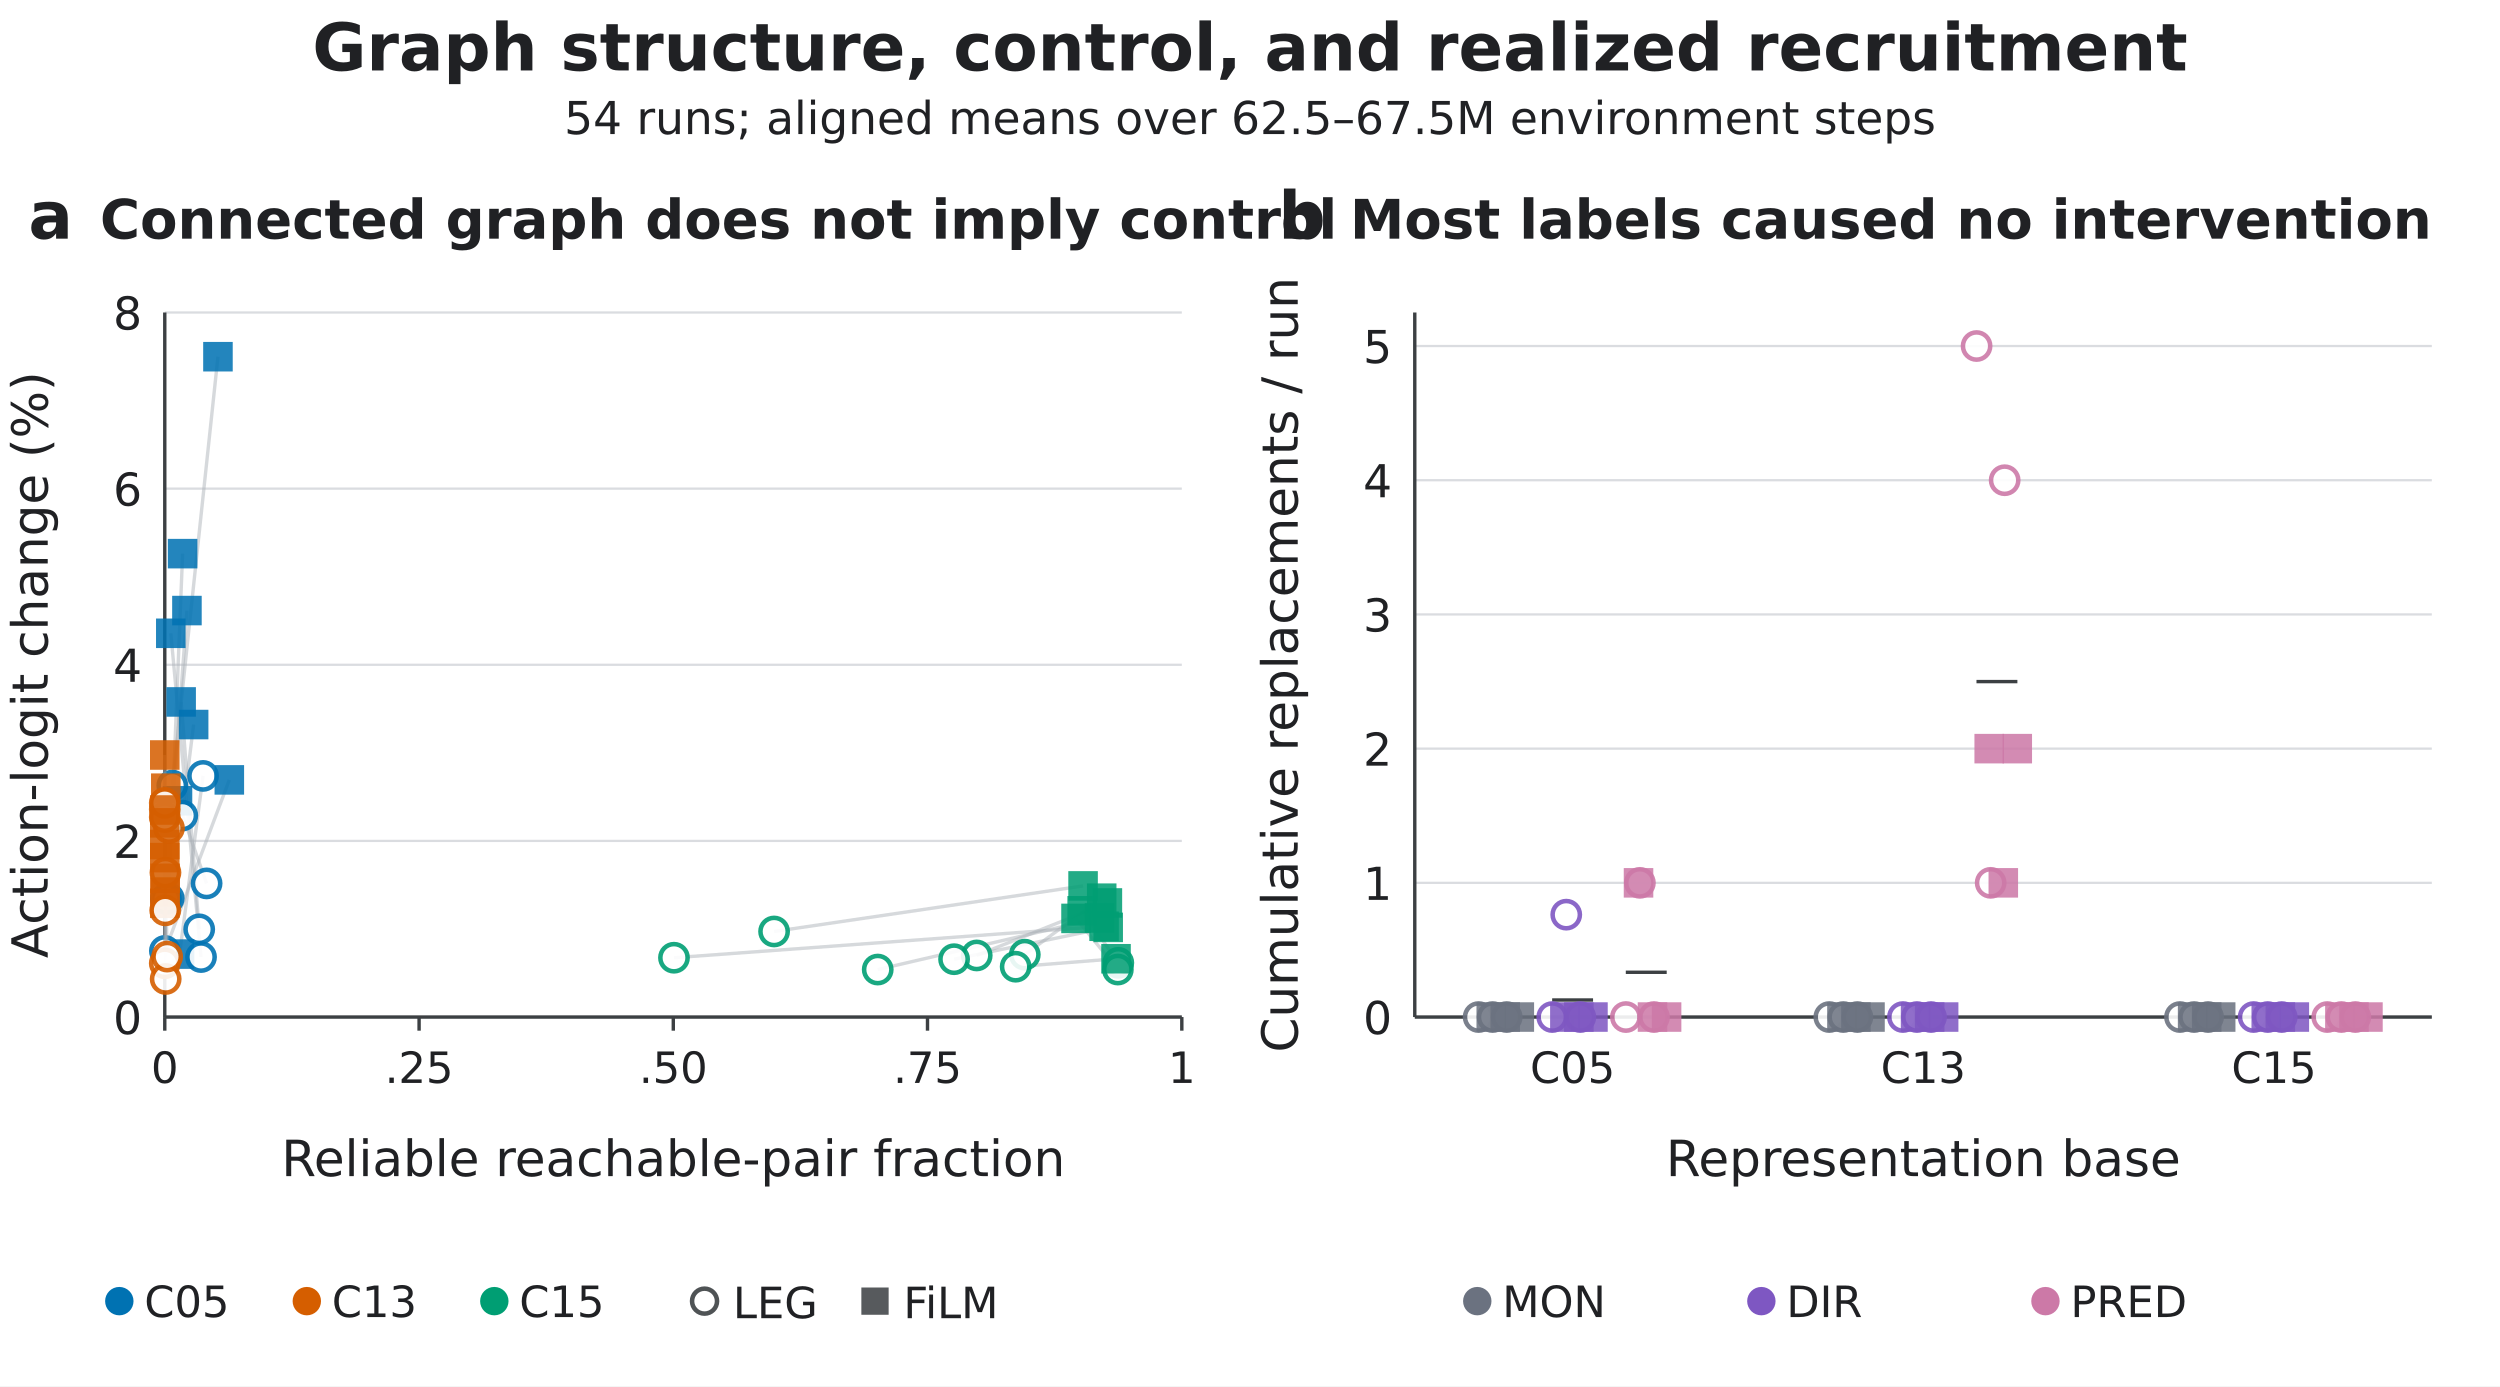
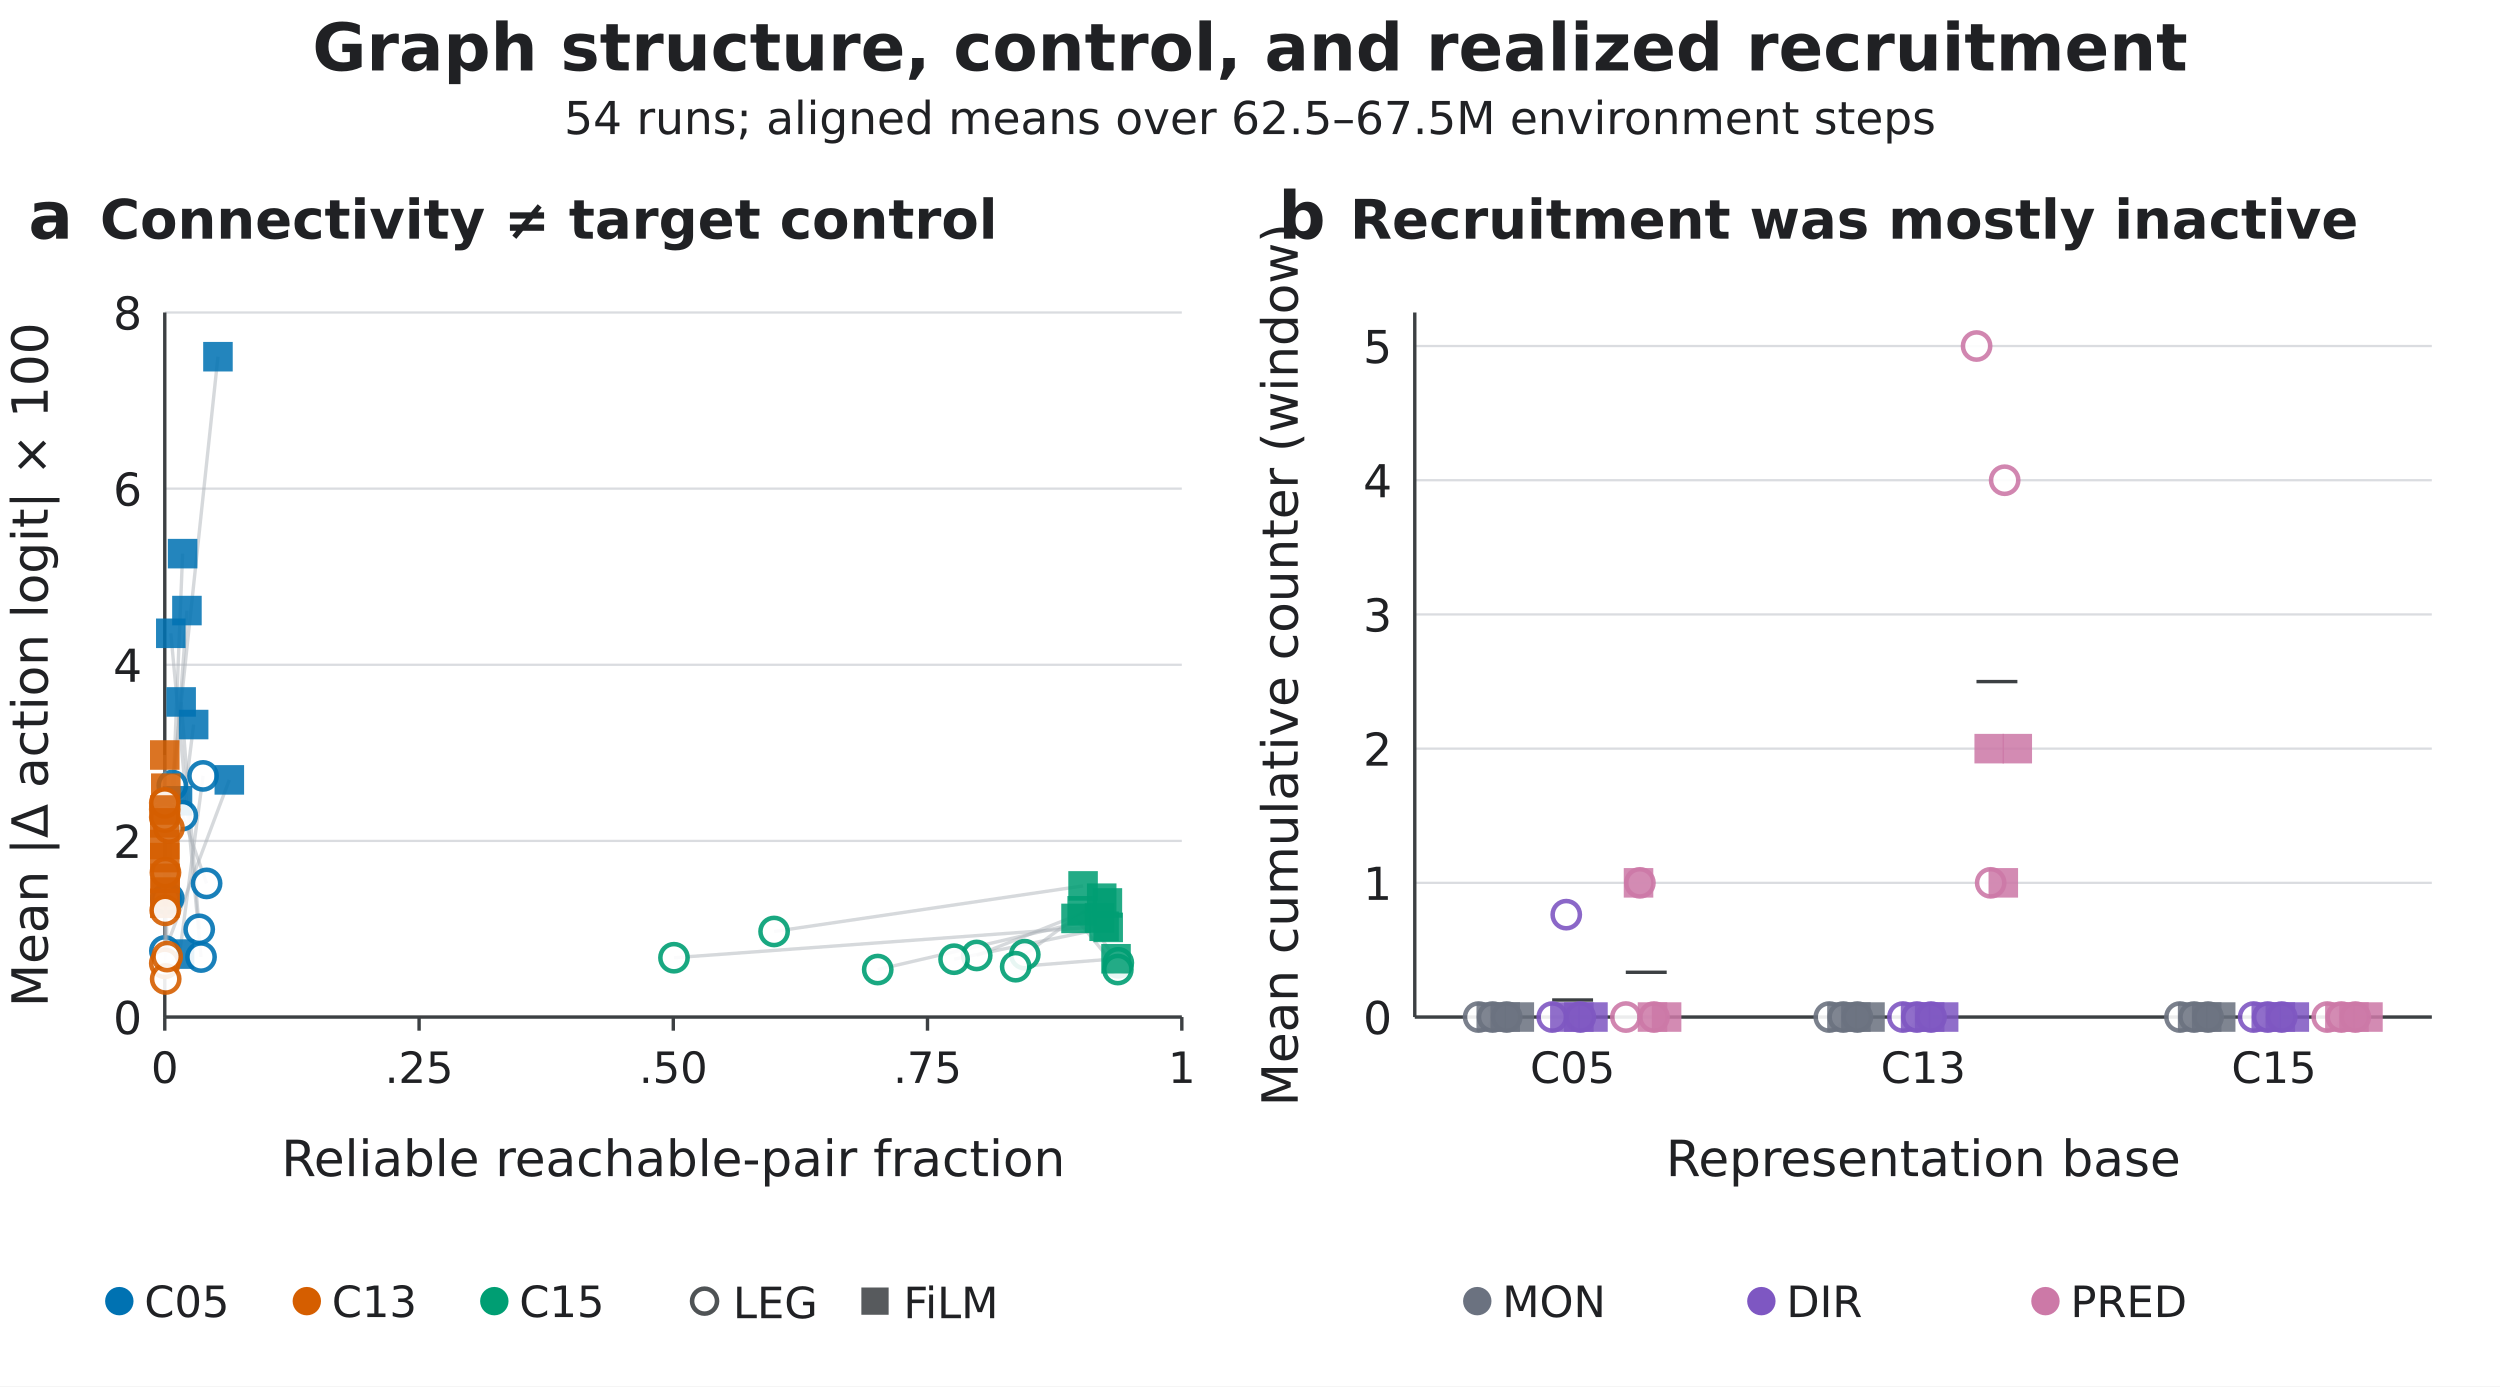
<svg xmlns="http://www.w3.org/2000/svg" width="2200" height="1220" viewBox="0 0 2200 1220">
  <rect width="100%" height="100%" fill="white" />
  <style>text { font-family: "DejaVu Sans", sans-serif; fill: #202124; } .axis { stroke: #3C4043; stroke-width: 3; } .grid { stroke: #DADCE0; stroke-width: 2; } .pair { stroke: #AAB0B6; stroke-width: 3; opacity: 0.48; }</style>
  <text x="1100.0" y="62.0" font-size="58" text-anchor="middle" font-weight="700">Graph structure, control, and realized recruitment</text>
  <text x="1100.0" y="118.0" font-size="40" text-anchor="middle" font-weight="400" fill="#5F6368">54 runs; aligned means over 62.5–67.5M environment steps</text>
  <text x="25.0" y="210.0" font-size="58" text-anchor="start" font-weight="700">a</text>
-   <text x="88.0" y="210.0" font-size="48" text-anchor="start" font-weight="600">Connected graph does not imply control</text>
+   <text x="88.0" y="210.0" font-size="48" text-anchor="start" font-weight="600">Connectivity ≠ target control</text>
  <line x1="145.0" y1="895.0" x2="1040.0" y2="895.0" class="grid" />
  <text x="125.0" y="910.0" font-size="40" text-anchor="end" font-weight="400">0</text>
  <line x1="145.0" y1="740.0" x2="1040.0" y2="740.0" class="grid" />
  <text x="125.0" y="755.0" font-size="40" text-anchor="end" font-weight="400">2</text>
  <line x1="145.0" y1="585.0" x2="1040.0" y2="585.0" class="grid" />
  <text x="125.0" y="600.0" font-size="40" text-anchor="end" font-weight="400">4</text>
  <line x1="145.0" y1="430.0" x2="1040.0" y2="430.0" class="grid" />
  <text x="125.0" y="445.0" font-size="40" text-anchor="end" font-weight="400">6</text>
  <line x1="145.0" y1="275.0" x2="1040.0" y2="275.0" class="grid" />
  <text x="125.0" y="290.0" font-size="40" text-anchor="end" font-weight="400">8</text>
  <line x1="145.0" y1="895.0" x2="145.0" y2="907.0" class="axis" />
  <text x="145.0" y="953.0" font-size="38" text-anchor="middle" font-weight="400">0</text>
  <line x1="368.8" y1="895.0" x2="368.8" y2="907.0" class="axis" />
  <text x="368.8" y="953.0" font-size="38" text-anchor="middle" font-weight="400">.25</text>
  <line x1="592.5" y1="895.0" x2="592.5" y2="907.0" class="axis" />
  <text x="592.5" y="953.0" font-size="38" text-anchor="middle" font-weight="400">.50</text>
  <line x1="816.2" y1="895.0" x2="816.2" y2="907.0" class="axis" />
  <text x="816.2" y="953.0" font-size="38" text-anchor="middle" font-weight="400">.75</text>
  <line x1="1040.0" y1="895.0" x2="1040.0" y2="907.0" class="axis" />
  <text x="1040.0" y="953.0" font-size="38" text-anchor="middle" font-weight="400">1</text>
  <line x1="145.0" y1="275.0" x2="145.0" y2="895.0" class="axis" />
  <line x1="145.0" y1="895.0" x2="1040.0" y2="895.0" class="axis" />
  <text x="592.5" y="1035.0" font-size="44" text-anchor="middle" font-weight="400">Reliable reachable-pair fraction</text>
-   <text x="42.0" y="585.0" font-size="44" text-anchor="middle" font-weight="400" transform="rotate(-90 42 585.0)">Action-logit change (%)</text>
+   <text x="42.0" y="585.0" font-size="44" text-anchor="middle" font-weight="400" transform="rotate(-90 42 585.0)">Mean |Δ action logit| × 100</text>
  <line x1="146.0" y1="791.1" x2="164.5" y2="537.3" class="pair" />
  <line x1="148.5" y1="790.5" x2="160.7" y2="487.2" class="pair" />
  <line x1="160.4" y1="717.7" x2="170.4" y2="637.6" class="pair" />
  <line x1="175.3" y1="817.8" x2="159.4" y2="617.7" class="pair" />
  <line x1="151.6" y1="691.3" x2="191.8" y2="313.9" class="pair" />
  <line x1="145.1" y1="836.8" x2="201.8" y2="686.3" class="pair" />
  <line x1="178.7" y1="682.8" x2="158.0" y2="839.6" class="pair" />
  <line x1="181.8" y1="777.4" x2="156.2" y2="704.7" class="pair" />
  <line x1="176.9" y1="842.2" x2="150.3" y2="557.3" class="pair" />
  <circle cx="148.5" cy="790.5" r="12.0" fill="white" stroke="#0072B2" stroke-width="4" opacity="0.9" />
  <circle cx="151.6" cy="691.3" r="12.0" fill="white" stroke="#0072B2" stroke-width="4" opacity="0.9" />
  <circle cx="181.8" cy="777.4" r="12.0" fill="white" stroke="#0072B2" stroke-width="4" opacity="0.9" />
  <rect x="148.7" y="475.2" width="24.0" height="24.0" fill="#0072B2" stroke="#0072B2" stroke-width="2" opacity="0.86" />
  <rect x="179.8" y="301.9" width="24.0" height="24.0" fill="#0072B2" stroke="#0072B2" stroke-width="2" opacity="0.86" />
  <rect x="144.2" y="692.7" width="24.0" height="24.0" fill="#0072B2" stroke="#0072B2" stroke-width="2" opacity="0.86" />
  <circle cx="146.0" cy="791.1" r="12.0" fill="white" stroke="#0072B2" stroke-width="4" opacity="0.9" />
  <circle cx="175.3" cy="817.8" r="12.0" fill="white" stroke="#0072B2" stroke-width="4" opacity="0.9" />
  <circle cx="178.7" cy="682.8" r="12.0" fill="white" stroke="#0072B2" stroke-width="4" opacity="0.9" />
  <rect x="152.5" y="525.3" width="24.0" height="24.0" fill="#0072B2" stroke="#0072B2" stroke-width="2" opacity="0.86" />
  <rect x="147.4" y="605.7" width="24.0" height="24.0" fill="#0072B2" stroke="#0072B2" stroke-width="2" opacity="0.86" />
  <rect x="146.0" y="827.6" width="24.0" height="24.0" fill="#0072B2" stroke="#0072B2" stroke-width="2" opacity="0.86" />
  <circle cx="160.4" cy="717.7" r="12.0" fill="white" stroke="#0072B2" stroke-width="4" opacity="0.9" />
  <circle cx="145.1" cy="836.8" r="12.0" fill="white" stroke="#0072B2" stroke-width="4" opacity="0.9" />
  <circle cx="176.9" cy="842.2" r="12.0" fill="white" stroke="#0072B2" stroke-width="4" opacity="0.9" />
  <rect x="158.4" y="625.6" width="24.0" height="24.0" fill="#0072B2" stroke="#0072B2" stroke-width="2" opacity="0.86" />
  <rect x="189.8" y="674.3" width="24.0" height="24.0" fill="#0072B2" stroke="#0072B2" stroke-width="2" opacity="0.86" />
  <rect x="138.3" y="545.3" width="24.0" height="24.0" fill="#0072B2" stroke="#0072B2" stroke-width="2" opacity="0.86" />
  <line x1="148.7" y1="728.7" x2="145.3" y2="785.0" class="pair" />
  <line x1="145.0" y1="847.7" x2="145.9" y2="693.6" class="pair" />
  <line x1="145.0" y1="719.1" x2="145.0" y2="712.8" class="pair" />
  <line x1="145.8" y1="861.5" x2="145.0" y2="664.4" class="pair" />
  <line x1="145.0" y1="712.2" x2="145.3" y2="772.9" class="pair" />
  <line x1="145.4" y1="801.1" x2="145.0" y2="754.7" class="pair" />
  <line x1="147.1" y1="841.8" x2="145.0" y2="743.2" class="pair" />
  <line x1="145.6" y1="767.9" x2="145.0" y2="794.9" class="pair" />
  <line x1="145.0" y1="706.6" x2="145.0" y2="724.1" class="pair" />
  <circle cx="145.0" cy="847.7" r="12.0" fill="white" stroke="#D55E00" stroke-width="4" opacity="0.9" />
  <circle cx="145.0" cy="712.2" r="12.0" fill="white" stroke="#D55E00" stroke-width="4" opacity="0.9" />
  <circle cx="145.6" cy="767.9" r="12.0" fill="white" stroke="#D55E00" stroke-width="4" opacity="0.9" />
  <rect x="133.9" y="681.6" width="24.0" height="24.0" fill="#D55E00" stroke="#D55E00" stroke-width="2" opacity="0.86" />
  <rect x="133.3" y="760.9" width="24.0" height="24.0" fill="#D55E00" stroke="#D55E00" stroke-width="2" opacity="0.86" />
  <rect x="133.0" y="782.9" width="24.0" height="24.0" fill="#D55E00" stroke="#D55E00" stroke-width="2" opacity="0.86" />
  <circle cx="148.7" cy="728.7" r="12.0" fill="white" stroke="#D55E00" stroke-width="4" opacity="0.9" />
  <circle cx="145.8" cy="861.5" r="12.0" fill="white" stroke="#D55E00" stroke-width="4" opacity="0.9" />
  <circle cx="147.1" cy="841.8" r="12.0" fill="white" stroke="#D55E00" stroke-width="4" opacity="0.9" />
  <rect x="133.3" y="773.0" width="24.0" height="24.0" fill="#D55E00" stroke="#D55E00" stroke-width="2" opacity="0.86" />
  <rect x="133.0" y="652.4" width="24.0" height="24.0" fill="#D55E00" stroke="#D55E00" stroke-width="2" opacity="0.86" />
  <rect x="133.0" y="731.2" width="24.0" height="24.0" fill="#D55E00" stroke="#D55E00" stroke-width="2" opacity="0.86" />
  <circle cx="145.0" cy="719.1" r="12.0" fill="white" stroke="#D55E00" stroke-width="4" opacity="0.9" />
  <circle cx="145.4" cy="801.1" r="12.0" fill="white" stroke="#D55E00" stroke-width="4" opacity="0.9" />
  <circle cx="145.0" cy="706.6" r="12.0" fill="white" stroke="#D55E00" stroke-width="4" opacity="0.9" />
  <rect x="133.0" y="700.8" width="24.0" height="24.0" fill="#D55E00" stroke="#D55E00" stroke-width="2" opacity="0.86" />
  <rect x="133.0" y="742.7" width="24.0" height="24.0" fill="#D55E00" stroke="#D55E00" stroke-width="2" opacity="0.86" />
  <rect x="133.0" y="712.1" width="24.0" height="24.0" fill="#D55E00" stroke="#D55E00" stroke-width="2" opacity="0.86" />
  <line x1="859.5" y1="840.8" x2="974.5" y2="794.6" class="pair" />
  <line x1="984.1" y1="847.3" x2="952.3" y2="801.5" class="pair" />
  <line x1="839.6" y1="844.1" x2="975.2" y2="816.1" class="pair" />
  <line x1="983.7" y1="853.2" x2="946.9" y2="808.2" class="pair" />
  <line x1="901.8" y1="840.1" x2="969.5" y2="790.4" class="pair" />
  <line x1="772.4" y1="853.2" x2="967.6" y2="807.8" class="pair" />
  <line x1="593.1" y1="842.8" x2="971.6" y2="815.1" class="pair" />
  <line x1="681.2" y1="819.7" x2="953.1" y2="779.6" class="pair" />
  <line x1="893.8" y1="850.7" x2="982.1" y2="843.7" class="pair" />
  <circle cx="984.1" cy="847.3" r="12.0" fill="white" stroke="#009E73" stroke-width="4" opacity="0.9" />
  <circle cx="901.8" cy="840.1" r="12.0" fill="white" stroke="#009E73" stroke-width="4" opacity="0.9" />
  <circle cx="681.2" cy="819.7" r="12.0" fill="white" stroke="#009E73" stroke-width="4" opacity="0.9" />
  <rect x="940.3" y="789.5" width="24.0" height="24.0" fill="#009E73" stroke="#009E73" stroke-width="2" opacity="0.86" />
  <rect x="957.5" y="778.4" width="24.0" height="24.0" fill="#009E73" stroke="#009E73" stroke-width="2" opacity="0.86" />
  <rect x="941.1" y="767.6" width="24.0" height="24.0" fill="#009E73" stroke="#009E73" stroke-width="2" opacity="0.86" />
  <circle cx="859.5" cy="840.8" r="12.0" fill="white" stroke="#009E73" stroke-width="4" opacity="0.9" />
  <circle cx="983.7" cy="853.2" r="12.0" fill="white" stroke="#009E73" stroke-width="4" opacity="0.9" />
  <circle cx="593.1" cy="842.8" r="12.0" fill="white" stroke="#009E73" stroke-width="4" opacity="0.9" />
  <rect x="962.5" y="782.6" width="24.0" height="24.0" fill="#009E73" stroke="#009E73" stroke-width="2" opacity="0.86" />
  <rect x="934.9" y="796.2" width="24.0" height="24.0" fill="#009E73" stroke="#009E73" stroke-width="2" opacity="0.86" />
  <rect x="959.6" y="803.1" width="24.0" height="24.0" fill="#009E73" stroke="#009E73" stroke-width="2" opacity="0.86" />
  <circle cx="839.6" cy="844.1" r="12.0" fill="white" stroke="#009E73" stroke-width="4" opacity="0.9" />
  <circle cx="772.4" cy="853.2" r="12.0" fill="white" stroke="#009E73" stroke-width="4" opacity="0.9" />
  <circle cx="893.8" cy="850.7" r="12.0" fill="white" stroke="#009E73" stroke-width="4" opacity="0.9" />
  <rect x="963.2" y="804.1" width="24.0" height="24.0" fill="#009E73" stroke="#009E73" stroke-width="2" opacity="0.86" />
  <rect x="955.6" y="795.8" width="24.0" height="24.0" fill="#009E73" stroke="#009E73" stroke-width="2" opacity="0.86" />
  <rect x="970.1" y="831.7" width="24.0" height="24.0" fill="#009E73" stroke="#009E73" stroke-width="2" opacity="0.86" />
  <text x="1125.0" y="210.0" font-size="58" text-anchor="start" font-weight="700">b</text>
-   <text x="1188.0" y="210.0" font-size="48" text-anchor="start" font-weight="600">Most labels caused no intervention</text>
+   <text x="1188.0" y="210.0" font-size="48" text-anchor="start" font-weight="600">Recruitment was mostly inactive</text>
  <line x1="1245.0" y1="895.0" x2="2140.0" y2="895.0" class="grid" />
  <text x="1225.0" y="910.0" font-size="40" text-anchor="end" font-weight="400">0</text>
  <line x1="1245.0" y1="776.9" x2="2140.0" y2="776.9" class="grid" />
  <text x="1225.0" y="791.9" font-size="40" text-anchor="end" font-weight="400">1</text>
  <line x1="1245.0" y1="658.8" x2="2140.0" y2="658.8" class="grid" />
  <text x="1225.0" y="673.8" font-size="40" text-anchor="end" font-weight="400">2</text>
  <line x1="1245.0" y1="540.7" x2="2140.0" y2="540.7" class="grid" />
  <text x="1225.0" y="555.7" font-size="40" text-anchor="end" font-weight="400">3</text>
  <line x1="1245.0" y1="422.6" x2="2140.0" y2="422.6" class="grid" />
  <text x="1225.0" y="437.6" font-size="40" text-anchor="end" font-weight="400">4</text>
  <line x1="1245.0" y1="304.5" x2="2140.0" y2="304.5" class="grid" />
  <text x="1225.0" y="319.5" font-size="40" text-anchor="end" font-weight="400">5</text>
  <line x1="1383.9" y1="895.0" x2="1383.9" y2="907.0" class="axis" />
  <text x="1383.9" y="953.0" font-size="38" text-anchor="middle" font-weight="400">C05</text>
  <line x1="1692.5" y1="895.0" x2="1692.5" y2="907.0" class="axis" />
  <text x="1692.5" y="953.0" font-size="38" text-anchor="middle" font-weight="400">C13</text>
  <line x1="2001.1" y1="895.0" x2="2001.1" y2="907.0" class="axis" />
  <text x="2001.1" y="953.0" font-size="38" text-anchor="middle" font-weight="400">C15</text>
  <line x1="1245.0" y1="275.0" x2="1245.0" y2="895.0" class="axis" />
  <line x1="1245.0" y1="895.0" x2="2140.0" y2="895.0" class="axis" />
  <text x="1692.5" y="1035.0" font-size="44" text-anchor="middle" font-weight="400">Representation base</text>
-   <text x="1142.0" y="585.0" font-size="44" text-anchor="middle" font-weight="400" transform="rotate(-90 1142 585.0)">Cumulative replacements / run</text>
+   <text x="1142.0" y="585.0" font-size="44" text-anchor="middle" font-weight="400" transform="rotate(-90 1142 585.0)">Mean cumulative counter (window)</text>
  <line x1="1301.1" y1="895.0" x2="1337.1" y2="895.0" class="axis" stroke="#6B7280" stroke-width="7" />
  <circle cx="1301.2" cy="895.0" r="12.0" fill="white" stroke="#6B7280" stroke-width="4" opacity="0.9" />
  <circle cx="1313.5" cy="895.0" r="12.0" fill="white" stroke="#6B7280" stroke-width="4" opacity="0.9" />
  <circle cx="1325.9" cy="895.0" r="12.0" fill="white" stroke="#6B7280" stroke-width="4" opacity="0.9" />
  <rect x="1300.3" y="883.0" width="24.0" height="24.0" fill="#6B7280" stroke="#6B7280" stroke-width="2" opacity="0.86" />
  <rect x="1312.6" y="883.0" width="24.0" height="24.0" fill="#6B7280" stroke="#6B7280" stroke-width="2" opacity="0.86" />
  <rect x="1325.0" y="883.0" width="24.0" height="24.0" fill="#6B7280" stroke="#6B7280" stroke-width="2" opacity="0.86" />
  <line x1="1365.9" y1="880.0" x2="1401.9" y2="880.0" class="axis" stroke="#7E57C2" stroke-width="7" />
  <circle cx="1366.0" cy="895.0" r="12.0" fill="white" stroke="#7E57C2" stroke-width="4" opacity="0.9" />
  <circle cx="1378.3" cy="804.9" r="12.0" fill="white" stroke="#7E57C2" stroke-width="4" opacity="0.9" />
  <circle cx="1390.7" cy="895.0" r="12.0" fill="white" stroke="#7E57C2" stroke-width="4" opacity="0.9" />
  <rect x="1365.1" y="883.0" width="24.0" height="24.0" fill="#7E57C2" stroke="#7E57C2" stroke-width="2" opacity="0.86" />
  <rect x="1377.4" y="883.0" width="24.0" height="24.0" fill="#7E57C2" stroke="#7E57C2" stroke-width="2" opacity="0.86" />
  <rect x="1389.8" y="883.0" width="24.0" height="24.0" fill="#7E57C2" stroke="#7E57C2" stroke-width="2" opacity="0.86" />
  <line x1="1430.7" y1="855.6" x2="1466.7" y2="855.6" class="axis" stroke="#CC79A7" stroke-width="7" />
  <circle cx="1430.8" cy="895.0" r="12.0" fill="white" stroke="#CC79A7" stroke-width="4" opacity="0.9" />
  <circle cx="1443.1" cy="776.9" r="12.0" fill="white" stroke="#CC79A7" stroke-width="4" opacity="0.9" />
  <circle cx="1455.5" cy="895.0" r="12.0" fill="white" stroke="#CC79A7" stroke-width="4" opacity="0.9" />
  <rect x="1429.9" y="764.9" width="24.0" height="24.0" fill="#CC79A7" stroke="#CC79A7" stroke-width="2" opacity="0.86" />
  <rect x="1442.2" y="883.0" width="24.0" height="24.0" fill="#CC79A7" stroke="#CC79A7" stroke-width="2" opacity="0.86" />
  <rect x="1454.6" y="883.0" width="24.0" height="24.0" fill="#CC79A7" stroke="#CC79A7" stroke-width="2" opacity="0.86" />
  <line x1="1609.7" y1="895.0" x2="1645.7" y2="895.0" class="axis" stroke="#6B7280" stroke-width="7" />
  <circle cx="1609.8" cy="895.0" r="12.0" fill="white" stroke="#6B7280" stroke-width="4" opacity="0.9" />
  <circle cx="1622.1" cy="895.0" r="12.0" fill="white" stroke="#6B7280" stroke-width="4" opacity="0.9" />
  <circle cx="1634.5" cy="895.0" r="12.0" fill="white" stroke="#6B7280" stroke-width="4" opacity="0.9" />
  <rect x="1608.9" y="883.0" width="24.0" height="24.0" fill="#6B7280" stroke="#6B7280" stroke-width="2" opacity="0.86" />
  <rect x="1621.2" y="883.0" width="24.0" height="24.0" fill="#6B7280" stroke="#6B7280" stroke-width="2" opacity="0.86" />
  <rect x="1633.6" y="883.0" width="24.0" height="24.0" fill="#6B7280" stroke="#6B7280" stroke-width="2" opacity="0.86" />
  <line x1="1674.5" y1="895.0" x2="1710.5" y2="895.0" class="axis" stroke="#7E57C2" stroke-width="7" />
  <circle cx="1674.6" cy="895.0" r="12.0" fill="white" stroke="#7E57C2" stroke-width="4" opacity="0.9" />
  <circle cx="1686.9" cy="895.0" r="12.0" fill="white" stroke="#7E57C2" stroke-width="4" opacity="0.9" />
  <circle cx="1699.3" cy="895.0" r="12.0" fill="white" stroke="#7E57C2" stroke-width="4" opacity="0.9" />
  <rect x="1673.7" y="883.0" width="24.0" height="24.0" fill="#7E57C2" stroke="#7E57C2" stroke-width="2" opacity="0.86" />
  <rect x="1686.1" y="883.0" width="24.0" height="24.0" fill="#7E57C2" stroke="#7E57C2" stroke-width="2" opacity="0.86" />
  <rect x="1698.4" y="883.0" width="24.0" height="24.0" fill="#7E57C2" stroke="#7E57C2" stroke-width="2" opacity="0.86" />
  <line x1="1739.3" y1="599.8" x2="1775.3" y2="599.8" class="axis" stroke="#CC79A7" stroke-width="7" />
  <circle cx="1739.4" cy="304.5" r="12.0" fill="white" stroke="#CC79A7" stroke-width="4" opacity="0.9" />
  <circle cx="1751.8" cy="776.9" r="12.0" fill="white" stroke="#CC79A7" stroke-width="4" opacity="0.9" />
  <circle cx="1764.1" cy="422.6" r="12.0" fill="white" stroke="#CC79A7" stroke-width="4" opacity="0.9" />
  <rect x="1738.5" y="646.8" width="24.0" height="24.0" fill="#CC79A7" stroke="#CC79A7" stroke-width="2" opacity="0.86" />
  <rect x="1750.9" y="764.9" width="24.0" height="24.0" fill="#CC79A7" stroke="#CC79A7" stroke-width="2" opacity="0.86" />
  <rect x="1763.2" y="646.8" width="24.0" height="24.0" fill="#CC79A7" stroke="#CC79A7" stroke-width="2" opacity="0.86" />
  <line x1="1918.3" y1="895.0" x2="1954.3" y2="895.0" class="axis" stroke="#6B7280" stroke-width="7" />
  <circle cx="1918.4" cy="895.0" r="12.0" fill="white" stroke="#6B7280" stroke-width="4" opacity="0.9" />
  <circle cx="1930.8" cy="895.0" r="12.0" fill="white" stroke="#6B7280" stroke-width="4" opacity="0.9" />
  <circle cx="1943.1" cy="895.0" r="12.0" fill="white" stroke="#6B7280" stroke-width="4" opacity="0.9" />
  <rect x="1917.5" y="883.0" width="24.0" height="24.0" fill="#6B7280" stroke="#6B7280" stroke-width="2" opacity="0.86" />
  <rect x="1929.9" y="883.0" width="24.0" height="24.0" fill="#6B7280" stroke="#6B7280" stroke-width="2" opacity="0.86" />
  <rect x="1942.2" y="883.0" width="24.0" height="24.0" fill="#6B7280" stroke="#6B7280" stroke-width="2" opacity="0.86" />
  <line x1="1983.1" y1="895.0" x2="2019.1" y2="895.0" class="axis" stroke="#7E57C2" stroke-width="7" />
  <circle cx="1983.2" cy="895.0" r="12.0" fill="white" stroke="#7E57C2" stroke-width="4" opacity="0.9" />
  <circle cx="1995.6" cy="895.0" r="12.0" fill="white" stroke="#7E57C2" stroke-width="4" opacity="0.9" />
  <circle cx="2007.9" cy="895.0" r="12.0" fill="white" stroke="#7E57C2" stroke-width="4" opacity="0.9" />
  <rect x="1982.3" y="883.0" width="24.0" height="24.0" fill="#7E57C2" stroke="#7E57C2" stroke-width="2" opacity="0.86" />
  <rect x="1994.7" y="883.0" width="24.0" height="24.0" fill="#7E57C2" stroke="#7E57C2" stroke-width="2" opacity="0.86" />
  <rect x="2007.0" y="883.0" width="24.0" height="24.0" fill="#7E57C2" stroke="#7E57C2" stroke-width="2" opacity="0.86" />
  <line x1="2047.9" y1="895.0" x2="2083.9" y2="895.0" class="axis" stroke="#CC79A7" stroke-width="7" />
  <circle cx="2048.0" cy="895.0" r="12.0" fill="white" stroke="#CC79A7" stroke-width="4" opacity="0.9" />
  <circle cx="2060.4" cy="895.0" r="12.0" fill="white" stroke="#CC79A7" stroke-width="4" opacity="0.9" />
  <circle cx="2072.7" cy="895.0" r="12.0" fill="white" stroke="#CC79A7" stroke-width="4" opacity="0.9" />
  <rect x="2047.1" y="883.0" width="24.0" height="24.0" fill="#CC79A7" stroke="#CC79A7" stroke-width="2" opacity="0.86" />
  <rect x="2059.5" y="883.0" width="24.0" height="24.0" fill="#CC79A7" stroke="#CC79A7" stroke-width="2" opacity="0.86" />
  <rect x="2071.8" y="883.0" width="24.0" height="24.0" fill="#CC79A7" stroke="#CC79A7" stroke-width="2" opacity="0.86" />
  <circle cx="105.0" cy="1145.0" r="11.0" fill="#0072B2" stroke="#0072B2" stroke-width="3" opacity="1.0" />
  <text x="127.0" y="1159.0" font-size="38" text-anchor="start" font-weight="400">C05</text>
  <circle cx="270.0" cy="1145.0" r="11.0" fill="#D55E00" stroke="#D55E00" stroke-width="3" opacity="1.0" />
  <text x="292.0" y="1159.0" font-size="38" text-anchor="start" font-weight="400">C13</text>
  <circle cx="435.0" cy="1145.0" r="11.0" fill="#009E73" stroke="#009E73" stroke-width="3" opacity="1.0" />
  <text x="457.0" y="1159.0" font-size="38" text-anchor="start" font-weight="400">C15</text>
  <circle cx="620.0" cy="1145.0" r="11.0" fill="white" stroke="#3C4043" stroke-width="4" opacity="0.9" />
  <text x="645.0" y="1160.0" font-size="38" text-anchor="start" font-weight="400">LEG</text>
  <rect x="759.0" y="1134.0" width="22.0" height="22.0" fill="#3C4043" stroke="#3C4043" stroke-width="2" opacity="0.86" />
  <text x="795.0" y="1160.0" font-size="38" text-anchor="start" font-weight="400">FiLM</text>
  <circle cx="1300.0" cy="1145.0" r="11.0" fill="#6B7280" stroke="#6B7280" stroke-width="3" opacity="1.0" />
  <text x="1322.0" y="1159.0" font-size="38" text-anchor="start" font-weight="400">MON</text>
  <circle cx="1550.0" cy="1145.0" r="11.0" fill="#7E57C2" stroke="#7E57C2" stroke-width="3" opacity="1.0" />
  <text x="1572.0" y="1159.0" font-size="38" text-anchor="start" font-weight="400">DIR</text>
  <circle cx="1800.0" cy="1145.0" r="11.0" fill="#CC79A7" stroke="#CC79A7" stroke-width="3" opacity="1.0" />
  <text x="1822.0" y="1159.0" font-size="38" text-anchor="start" font-weight="400">PRED</text>
</svg>
